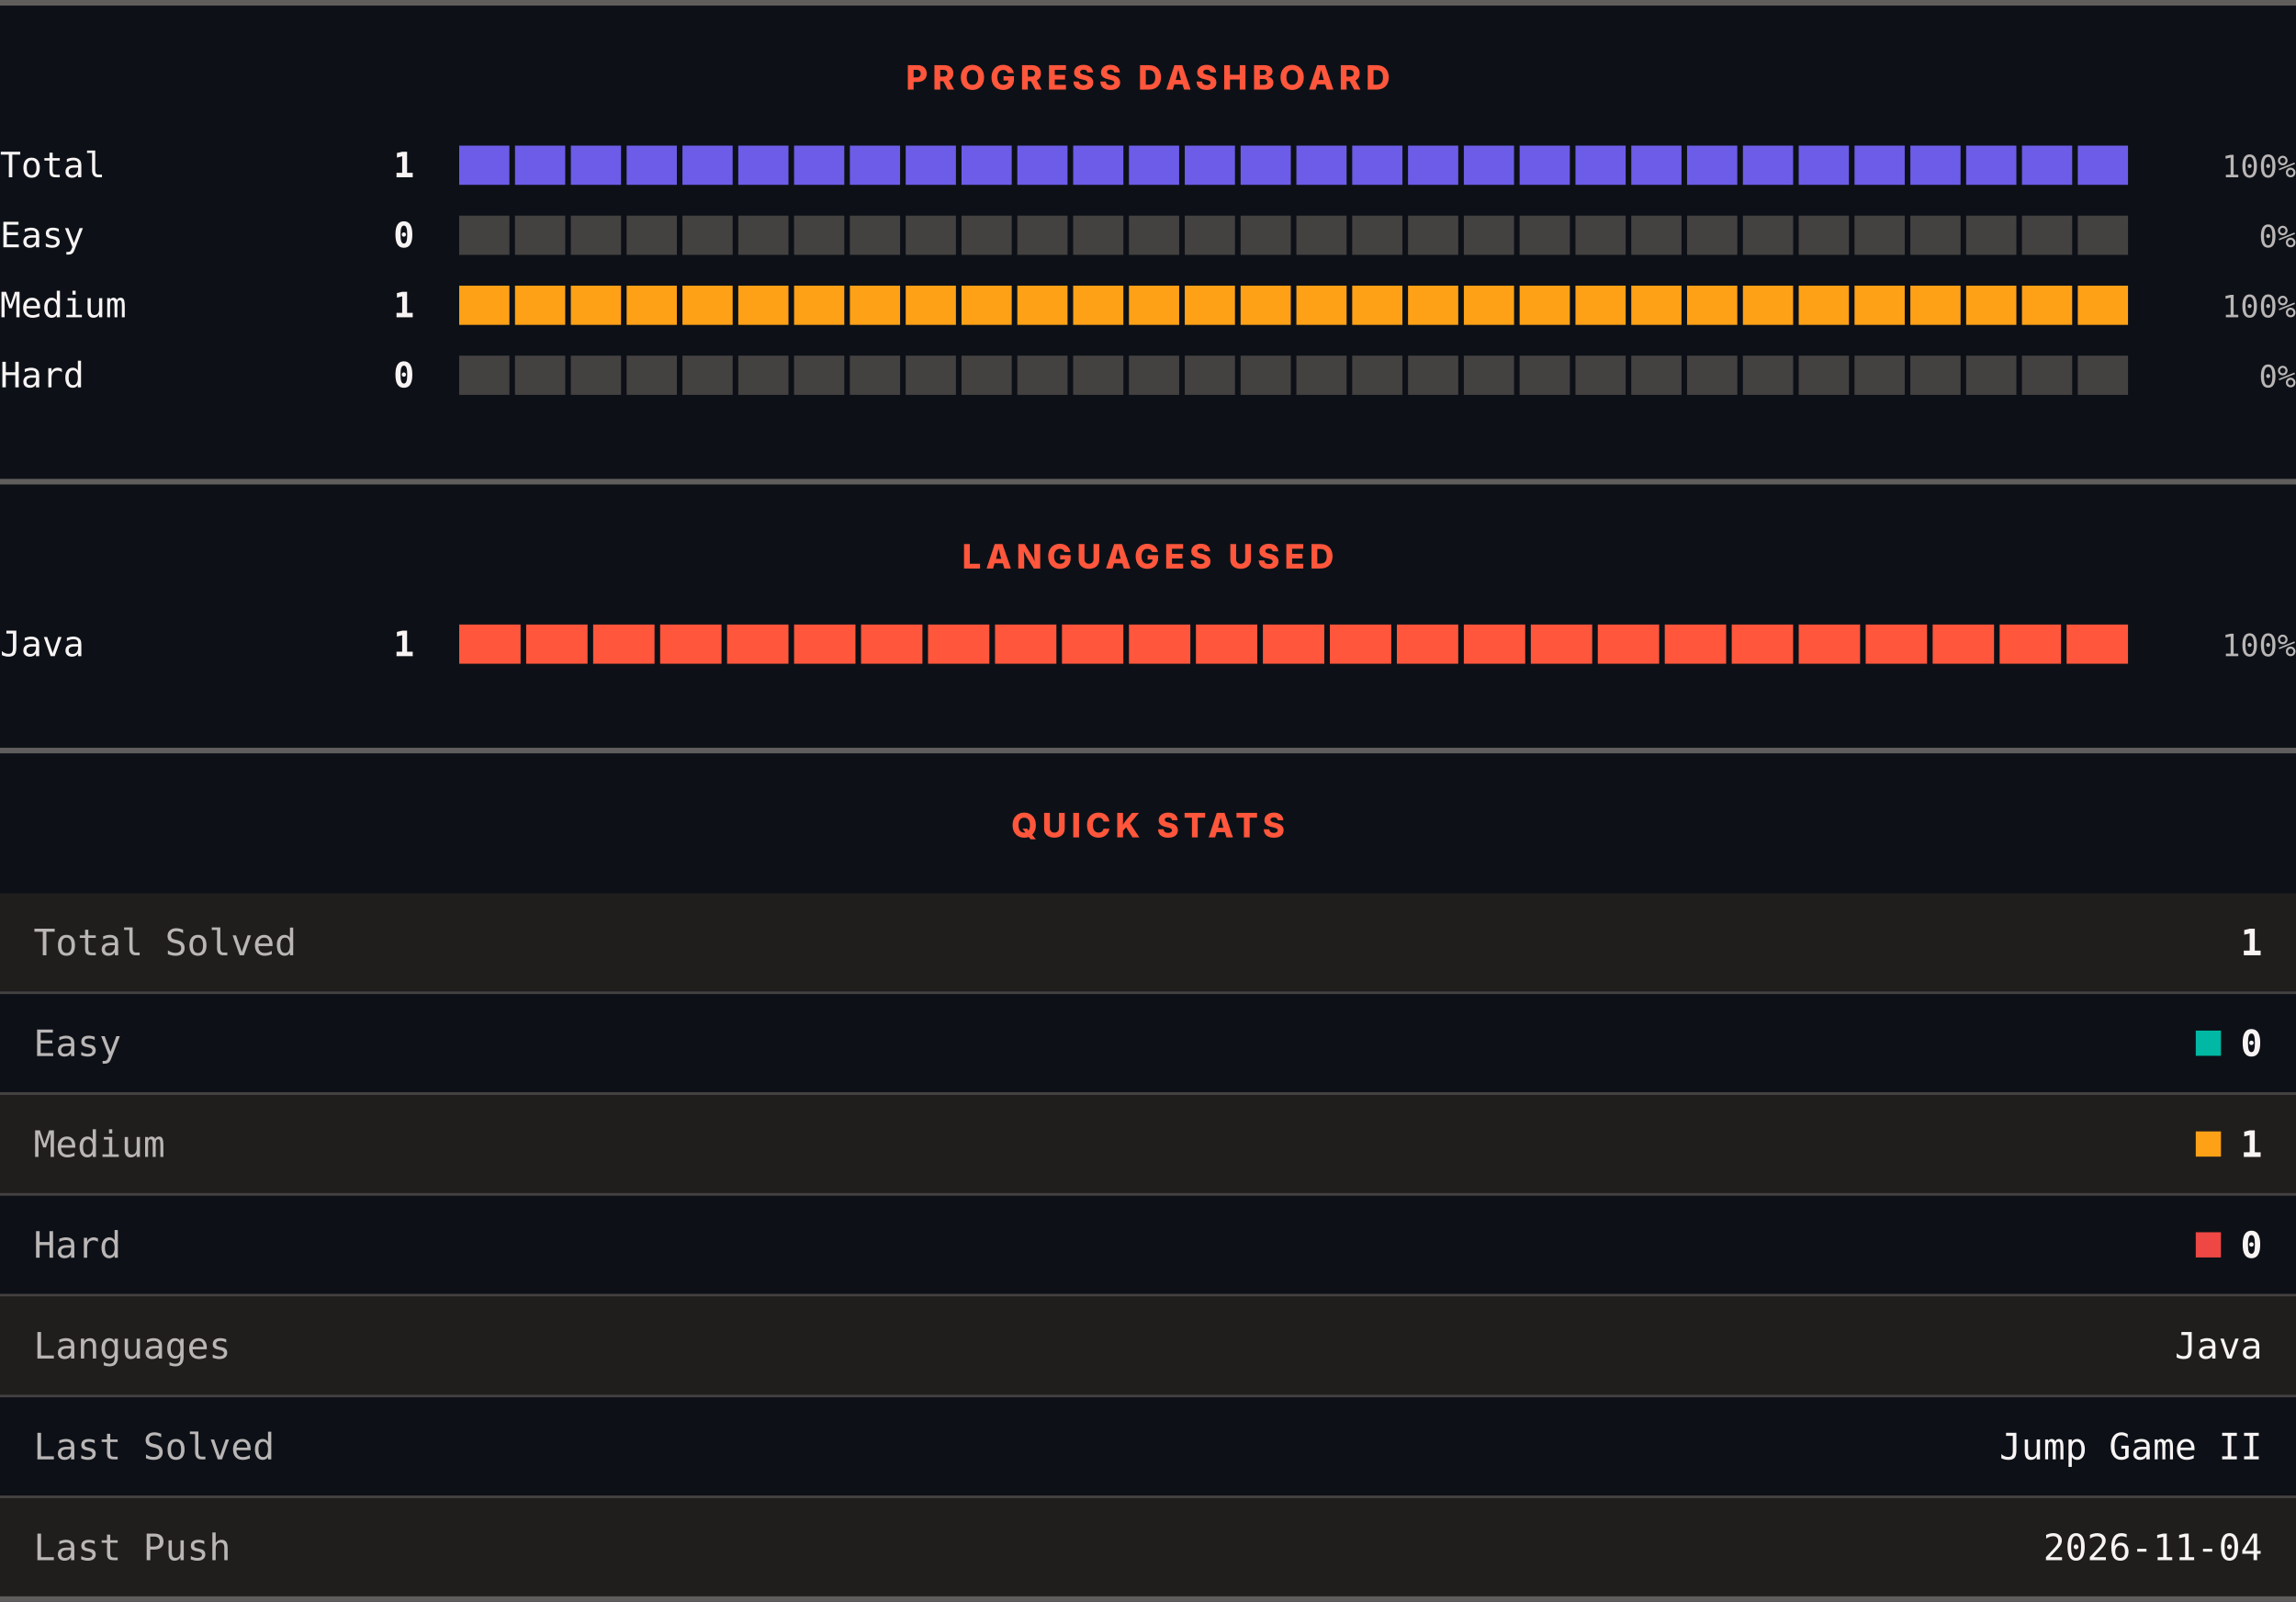
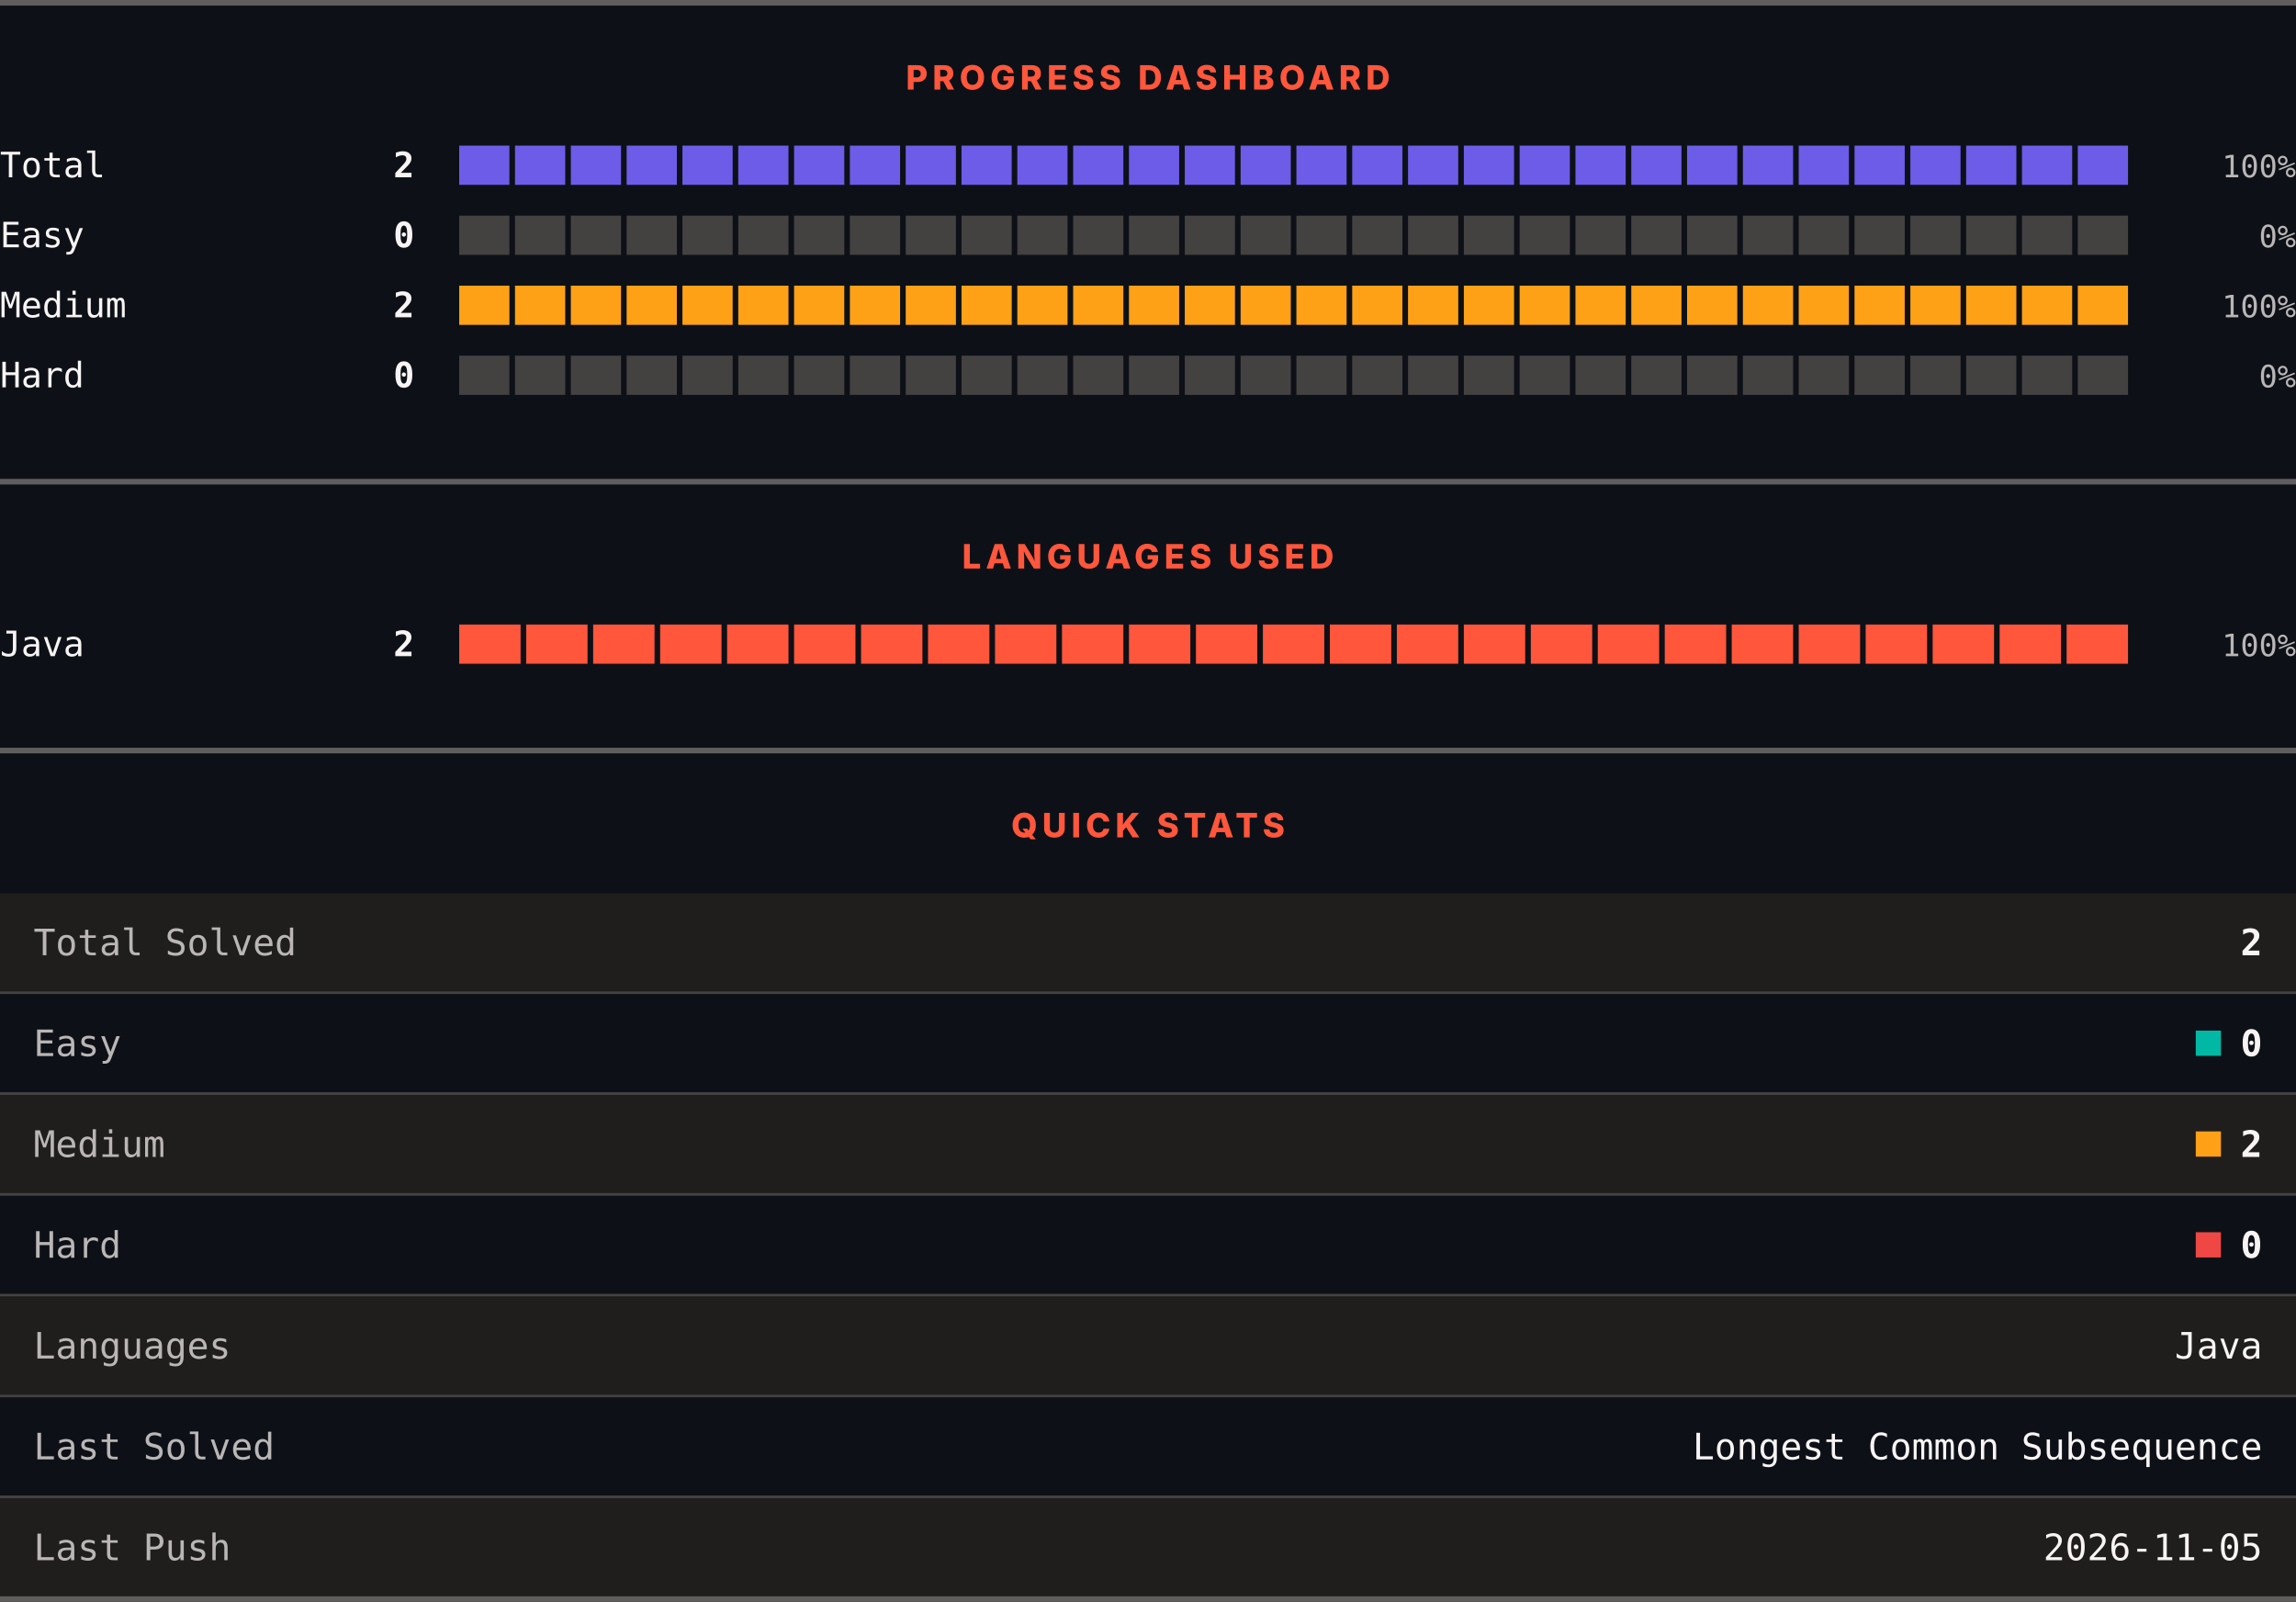
<svg xmlns="http://www.w3.org/2000/svg" width="820" height="572" viewBox="0 0 820 572" role="img" aria-label="LeetCode progress, languages and quick stats">
  <rect width="820" height="572" fill="#0d1117" />
  <rect x="0" y="0" width="820" height="2" fill="#605d5d" />
  <text x="410" y="32" text-anchor="middle" font-family="Archivo, system-ui, -apple-system, Segoe UI, sans-serif" font-size="12" font-weight="800" letter-spacing="1.68" fill="#ff563c">PROGRESS DASHBOARD</text>
  <text x="0" y="63.3" font-family="ui-monospace, SFMono-Regular, Menlo, Consolas, monospace" font-size="12.5" fill="#f8f4f4">Total</text>
-   <text x="148" y="63.3" text-anchor="end" font-family="ui-monospace, SFMono-Regular, Menlo, Consolas, monospace" font-size="12.5" font-weight="700" fill="#f8f4f4">1</text>
+   <text x="148" y="63.3" text-anchor="end" font-family="ui-monospace, SFMono-Regular, Menlo, Consolas, monospace" font-size="12.5" font-weight="700" fill="#f8f4f4">2</text>
  <rect x="164.00" y="52" width="17.93" height="14" fill="#6c5ce7" />
  <rect x="183.93" y="52" width="17.93" height="14" fill="#6c5ce7" />
  <rect x="203.87" y="52" width="17.93" height="14" fill="#6c5ce7" />
  <rect x="223.80" y="52" width="17.93" height="14" fill="#6c5ce7" />
  <rect x="243.73" y="52" width="17.93" height="14" fill="#6c5ce7" />
  <rect x="263.67" y="52" width="17.93" height="14" fill="#6c5ce7" />
  <rect x="283.60" y="52" width="17.93" height="14" fill="#6c5ce7" />
  <rect x="303.53" y="52" width="17.93" height="14" fill="#6c5ce7" />
  <rect x="323.47" y="52" width="17.93" height="14" fill="#6c5ce7" />
  <rect x="343.40" y="52" width="17.93" height="14" fill="#6c5ce7" />
  <rect x="363.33" y="52" width="17.93" height="14" fill="#6c5ce7" />
  <rect x="383.27" y="52" width="17.93" height="14" fill="#6c5ce7" />
  <rect x="403.20" y="52" width="17.93" height="14" fill="#6c5ce7" />
  <rect x="423.13" y="52" width="17.93" height="14" fill="#6c5ce7" />
  <rect x="443.07" y="52" width="17.93" height="14" fill="#6c5ce7" />
  <rect x="463.00" y="52" width="17.93" height="14" fill="#6c5ce7" />
  <rect x="482.93" y="52" width="17.93" height="14" fill="#6c5ce7" />
  <rect x="502.87" y="52" width="17.93" height="14" fill="#6c5ce7" />
  <rect x="522.80" y="52" width="17.93" height="14" fill="#6c5ce7" />
  <rect x="542.73" y="52" width="17.93" height="14" fill="#6c5ce7" />
  <rect x="562.67" y="52" width="17.93" height="14" fill="#6c5ce7" />
  <rect x="582.60" y="52" width="17.93" height="14" fill="#6c5ce7" />
  <rect x="602.53" y="52" width="17.93" height="14" fill="#6c5ce7" />
  <rect x="622.47" y="52" width="17.93" height="14" fill="#6c5ce7" />
  <rect x="642.40" y="52" width="17.93" height="14" fill="#6c5ce7" />
  <rect x="662.33" y="52" width="17.93" height="14" fill="#6c5ce7" />
  <rect x="682.27" y="52" width="17.93" height="14" fill="#6c5ce7" />
  <rect x="702.20" y="52" width="17.93" height="14" fill="#6c5ce7" />
  <rect x="722.13" y="52" width="17.93" height="14" fill="#6c5ce7" />
  <rect x="742.07" y="52" width="17.93" height="14" fill="#6c5ce7" />
  <text x="820" y="63.3" text-anchor="end" font-family="ui-monospace, SFMono-Regular, Menlo, Consolas, monospace" font-size="11" fill="#bab6b6">100%</text>
  <text x="0" y="88.3" font-family="ui-monospace, SFMono-Regular, Menlo, Consolas, monospace" font-size="12.5" fill="#f8f4f4">Easy</text>
  <text x="148" y="88.3" text-anchor="end" font-family="ui-monospace, SFMono-Regular, Menlo, Consolas, monospace" font-size="12.5" font-weight="700" fill="#f8f4f4">0</text>
  <rect x="164.00" y="77" width="17.93" height="14" fill="#444141" />
  <rect x="183.93" y="77" width="17.93" height="14" fill="#444141" />
  <rect x="203.87" y="77" width="17.93" height="14" fill="#444141" />
  <rect x="223.80" y="77" width="17.93" height="14" fill="#444141" />
  <rect x="243.73" y="77" width="17.93" height="14" fill="#444141" />
  <rect x="263.67" y="77" width="17.93" height="14" fill="#444141" />
  <rect x="283.60" y="77" width="17.93" height="14" fill="#444141" />
  <rect x="303.53" y="77" width="17.93" height="14" fill="#444141" />
  <rect x="323.47" y="77" width="17.93" height="14" fill="#444141" />
  <rect x="343.40" y="77" width="17.93" height="14" fill="#444141" />
  <rect x="363.33" y="77" width="17.93" height="14" fill="#444141" />
  <rect x="383.27" y="77" width="17.93" height="14" fill="#444141" />
  <rect x="403.20" y="77" width="17.93" height="14" fill="#444141" />
  <rect x="423.13" y="77" width="17.93" height="14" fill="#444141" />
  <rect x="443.07" y="77" width="17.93" height="14" fill="#444141" />
  <rect x="463.00" y="77" width="17.93" height="14" fill="#444141" />
  <rect x="482.93" y="77" width="17.93" height="14" fill="#444141" />
  <rect x="502.87" y="77" width="17.93" height="14" fill="#444141" />
  <rect x="522.80" y="77" width="17.93" height="14" fill="#444141" />
  <rect x="542.73" y="77" width="17.93" height="14" fill="#444141" />
  <rect x="562.67" y="77" width="17.93" height="14" fill="#444141" />
  <rect x="582.60" y="77" width="17.93" height="14" fill="#444141" />
  <rect x="602.53" y="77" width="17.93" height="14" fill="#444141" />
  <rect x="622.47" y="77" width="17.93" height="14" fill="#444141" />
  <rect x="642.40" y="77" width="17.93" height="14" fill="#444141" />
  <rect x="662.33" y="77" width="17.93" height="14" fill="#444141" />
  <rect x="682.27" y="77" width="17.93" height="14" fill="#444141" />
  <rect x="702.20" y="77" width="17.93" height="14" fill="#444141" />
  <rect x="722.13" y="77" width="17.93" height="14" fill="#444141" />
  <rect x="742.07" y="77" width="17.93" height="14" fill="#444141" />
  <text x="820" y="88.3" text-anchor="end" font-family="ui-monospace, SFMono-Regular, Menlo, Consolas, monospace" font-size="11" fill="#bab6b6">0%</text>
  <text x="0" y="113.3" font-family="ui-monospace, SFMono-Regular, Menlo, Consolas, monospace" font-size="12.5" fill="#f8f4f4">Medium</text>
-   <text x="148" y="113.3" text-anchor="end" font-family="ui-monospace, SFMono-Regular, Menlo, Consolas, monospace" font-size="12.5" font-weight="700" fill="#f8f4f4">1</text>
+   <text x="148" y="113.3" text-anchor="end" font-family="ui-monospace, SFMono-Regular, Menlo, Consolas, monospace" font-size="12.5" font-weight="700" fill="#f8f4f4">2</text>
  <rect x="164.00" y="102" width="17.93" height="14" fill="#ffa116" />
  <rect x="183.93" y="102" width="17.93" height="14" fill="#ffa116" />
  <rect x="203.87" y="102" width="17.93" height="14" fill="#ffa116" />
  <rect x="223.80" y="102" width="17.93" height="14" fill="#ffa116" />
  <rect x="243.73" y="102" width="17.93" height="14" fill="#ffa116" />
  <rect x="263.67" y="102" width="17.93" height="14" fill="#ffa116" />
  <rect x="283.60" y="102" width="17.93" height="14" fill="#ffa116" />
  <rect x="303.53" y="102" width="17.93" height="14" fill="#ffa116" />
  <rect x="323.47" y="102" width="17.93" height="14" fill="#ffa116" />
  <rect x="343.40" y="102" width="17.93" height="14" fill="#ffa116" />
  <rect x="363.33" y="102" width="17.93" height="14" fill="#ffa116" />
  <rect x="383.27" y="102" width="17.93" height="14" fill="#ffa116" />
  <rect x="403.20" y="102" width="17.93" height="14" fill="#ffa116" />
  <rect x="423.13" y="102" width="17.93" height="14" fill="#ffa116" />
  <rect x="443.07" y="102" width="17.93" height="14" fill="#ffa116" />
  <rect x="463.00" y="102" width="17.93" height="14" fill="#ffa116" />
  <rect x="482.93" y="102" width="17.93" height="14" fill="#ffa116" />
  <rect x="502.87" y="102" width="17.93" height="14" fill="#ffa116" />
  <rect x="522.80" y="102" width="17.93" height="14" fill="#ffa116" />
  <rect x="542.73" y="102" width="17.93" height="14" fill="#ffa116" />
  <rect x="562.67" y="102" width="17.93" height="14" fill="#ffa116" />
  <rect x="582.60" y="102" width="17.93" height="14" fill="#ffa116" />
  <rect x="602.53" y="102" width="17.93" height="14" fill="#ffa116" />
  <rect x="622.47" y="102" width="17.93" height="14" fill="#ffa116" />
  <rect x="642.40" y="102" width="17.93" height="14" fill="#ffa116" />
  <rect x="662.33" y="102" width="17.93" height="14" fill="#ffa116" />
  <rect x="682.27" y="102" width="17.93" height="14" fill="#ffa116" />
  <rect x="702.20" y="102" width="17.93" height="14" fill="#ffa116" />
  <rect x="722.13" y="102" width="17.93" height="14" fill="#ffa116" />
  <rect x="742.07" y="102" width="17.93" height="14" fill="#ffa116" />
  <text x="820" y="113.3" text-anchor="end" font-family="ui-monospace, SFMono-Regular, Menlo, Consolas, monospace" font-size="11" fill="#bab6b6">100%</text>
  <text x="0" y="138.3" font-family="ui-monospace, SFMono-Regular, Menlo, Consolas, monospace" font-size="12.5" fill="#f8f4f4">Hard</text>
  <text x="148" y="138.3" text-anchor="end" font-family="ui-monospace, SFMono-Regular, Menlo, Consolas, monospace" font-size="12.5" font-weight="700" fill="#f8f4f4">0</text>
  <rect x="164.00" y="127" width="17.93" height="14" fill="#444141" />
  <rect x="183.93" y="127" width="17.93" height="14" fill="#444141" />
  <rect x="203.87" y="127" width="17.93" height="14" fill="#444141" />
  <rect x="223.80" y="127" width="17.93" height="14" fill="#444141" />
  <rect x="243.73" y="127" width="17.93" height="14" fill="#444141" />
  <rect x="263.67" y="127" width="17.93" height="14" fill="#444141" />
  <rect x="283.60" y="127" width="17.93" height="14" fill="#444141" />
  <rect x="303.53" y="127" width="17.93" height="14" fill="#444141" />
  <rect x="323.47" y="127" width="17.93" height="14" fill="#444141" />
  <rect x="343.40" y="127" width="17.93" height="14" fill="#444141" />
  <rect x="363.33" y="127" width="17.93" height="14" fill="#444141" />
  <rect x="383.27" y="127" width="17.93" height="14" fill="#444141" />
  <rect x="403.20" y="127" width="17.93" height="14" fill="#444141" />
  <rect x="423.13" y="127" width="17.93" height="14" fill="#444141" />
  <rect x="443.07" y="127" width="17.93" height="14" fill="#444141" />
  <rect x="463.00" y="127" width="17.93" height="14" fill="#444141" />
  <rect x="482.93" y="127" width="17.93" height="14" fill="#444141" />
  <rect x="502.87" y="127" width="17.93" height="14" fill="#444141" />
  <rect x="522.80" y="127" width="17.93" height="14" fill="#444141" />
  <rect x="542.73" y="127" width="17.93" height="14" fill="#444141" />
  <rect x="562.67" y="127" width="17.93" height="14" fill="#444141" />
  <rect x="582.60" y="127" width="17.93" height="14" fill="#444141" />
  <rect x="602.53" y="127" width="17.93" height="14" fill="#444141" />
  <rect x="622.47" y="127" width="17.93" height="14" fill="#444141" />
  <rect x="642.40" y="127" width="17.93" height="14" fill="#444141" />
  <rect x="662.33" y="127" width="17.93" height="14" fill="#444141" />
  <rect x="682.27" y="127" width="17.93" height="14" fill="#444141" />
  <rect x="702.20" y="127" width="17.93" height="14" fill="#444141" />
  <rect x="722.13" y="127" width="17.93" height="14" fill="#444141" />
  <rect x="742.07" y="127" width="17.93" height="14" fill="#444141" />
  <text x="820" y="138.3" text-anchor="end" font-family="ui-monospace, SFMono-Regular, Menlo, Consolas, monospace" font-size="11" fill="#bab6b6">0%</text>
  <rect x="0" y="171" width="820" height="2" fill="#605d5d" />
  <text x="410" y="203" text-anchor="middle" font-family="Archivo, system-ui, -apple-system, Segoe UI, sans-serif" font-size="12" font-weight="800" letter-spacing="1.68" fill="#ff563c">LANGUAGES USED</text>
  <text x="0" y="234.3" font-family="ui-monospace, SFMono-Regular, Menlo, Consolas, monospace" font-size="12.5" fill="#f8f4f4">Java</text>
-   <text x="148" y="234.3" text-anchor="end" font-family="ui-monospace, SFMono-Regular, Menlo, Consolas, monospace" font-size="12.5" font-weight="700" fill="#f8f4f4">1</text>
+   <text x="148" y="234.3" text-anchor="end" font-family="ui-monospace, SFMono-Regular, Menlo, Consolas, monospace" font-size="12.5" font-weight="700" fill="#f8f4f4">2</text>
  <rect x="164.00" y="223" width="21.92" height="14" fill="#ff563c" />
  <rect x="187.92" y="223" width="21.92" height="14" fill="#ff563c" />
  <rect x="211.84" y="223" width="21.92" height="14" fill="#ff563c" />
  <rect x="235.76" y="223" width="21.92" height="14" fill="#ff563c" />
  <rect x="259.68" y="223" width="21.92" height="14" fill="#ff563c" />
  <rect x="283.60" y="223" width="21.92" height="14" fill="#ff563c" />
  <rect x="307.52" y="223" width="21.92" height="14" fill="#ff563c" />
  <rect x="331.44" y="223" width="21.92" height="14" fill="#ff563c" />
  <rect x="355.36" y="223" width="21.92" height="14" fill="#ff563c" />
  <rect x="379.28" y="223" width="21.92" height="14" fill="#ff563c" />
  <rect x="403.20" y="223" width="21.92" height="14" fill="#ff563c" />
  <rect x="427.12" y="223" width="21.92" height="14" fill="#ff563c" />
  <rect x="451.04" y="223" width="21.92" height="14" fill="#ff563c" />
  <rect x="474.96" y="223" width="21.92" height="14" fill="#ff563c" />
  <rect x="498.88" y="223" width="21.92" height="14" fill="#ff563c" />
  <rect x="522.80" y="223" width="21.92" height="14" fill="#ff563c" />
  <rect x="546.72" y="223" width="21.92" height="14" fill="#ff563c" />
  <rect x="570.64" y="223" width="21.92" height="14" fill="#ff563c" />
  <rect x="594.56" y="223" width="21.92" height="14" fill="#ff563c" />
  <rect x="618.48" y="223" width="21.92" height="14" fill="#ff563c" />
  <rect x="642.40" y="223" width="21.92" height="14" fill="#ff563c" />
  <rect x="666.32" y="223" width="21.92" height="14" fill="#ff563c" />
  <rect x="690.24" y="223" width="21.92" height="14" fill="#ff563c" />
  <rect x="714.16" y="223" width="21.92" height="14" fill="#ff563c" />
  <rect x="738.08" y="223" width="21.92" height="14" fill="#ff563c" />
  <text x="820" y="234.3" text-anchor="end" font-family="ui-monospace, SFMono-Regular, Menlo, Consolas, monospace" font-size="11" fill="#bab6b6">100%</text>
  <rect x="0" y="267" width="820" height="2" fill="#605d5d" />
  <text x="410" y="299" text-anchor="middle" font-family="Archivo, system-ui, -apple-system, Segoe UI, sans-serif" font-size="12" font-weight="800" letter-spacing="1.68" fill="#ff563c">QUICK STATS</text>
  <rect x="0" y="319" width="820" height="35" fill="#201e1d" />
  <text x="12" y="341.1" font-family="ui-monospace, SFMono-Regular, Menlo, Consolas, monospace" font-size="13" fill="#bab6b6">Total Solved</text>
-   <text x="808" y="341.1" text-anchor="end" font-family="ui-monospace, SFMono-Regular, Menlo, Consolas, monospace" font-size="13" font-weight="700" fill="#f8f4f4">1</text>
+   <text x="808" y="341.1" text-anchor="end" font-family="ui-monospace, SFMono-Regular, Menlo, Consolas, monospace" font-size="13" font-weight="700" fill="#f8f4f4">2</text>
  <rect x="0" y="354" width="820" height="1" fill="#444141" />
  <rect x="0" y="355" width="820" height="35" fill="#0d1117" />
  <text x="12" y="377.1" font-family="ui-monospace, SFMono-Regular, Menlo, Consolas, monospace" font-size="13" fill="#bab6b6">Easy</text>
  <rect x="784.2" y="368" width="9" height="9" fill="#00b8a3" />
  <text x="808" y="377.1" text-anchor="end" font-family="ui-monospace, SFMono-Regular, Menlo, Consolas, monospace" font-size="13" font-weight="700" fill="#f8f4f4">0</text>
  <rect x="0" y="390" width="820" height="1" fill="#444141" />
  <rect x="0" y="391" width="820" height="35" fill="#201e1d" />
  <text x="12" y="413.1" font-family="ui-monospace, SFMono-Regular, Menlo, Consolas, monospace" font-size="13" fill="#bab6b6">Medium</text>
  <rect x="784.2" y="404" width="9" height="9" fill="#ffa116" />
-   <text x="808" y="413.1" text-anchor="end" font-family="ui-monospace, SFMono-Regular, Menlo, Consolas, monospace" font-size="13" font-weight="700" fill="#f8f4f4">1</text>
+   <text x="808" y="413.1" text-anchor="end" font-family="ui-monospace, SFMono-Regular, Menlo, Consolas, monospace" font-size="13" font-weight="700" fill="#f8f4f4">2</text>
  <rect x="0" y="426" width="820" height="1" fill="#444141" />
  <rect x="0" y="427" width="820" height="35" fill="#0d1117" />
  <text x="12" y="449.1" font-family="ui-monospace, SFMono-Regular, Menlo, Consolas, monospace" font-size="13" fill="#bab6b6">Hard</text>
  <rect x="784.2" y="440" width="9" height="9" fill="#ef4743" />
  <text x="808" y="449.1" text-anchor="end" font-family="ui-monospace, SFMono-Regular, Menlo, Consolas, monospace" font-size="13" font-weight="700" fill="#f8f4f4">0</text>
  <rect x="0" y="462" width="820" height="1" fill="#444141" />
  <rect x="0" y="463" width="820" height="35" fill="#201e1d" />
  <text x="12" y="485.1" font-family="ui-monospace, SFMono-Regular, Menlo, Consolas, monospace" font-size="13" fill="#bab6b6">Languages</text>
  <text x="808" y="485.1" text-anchor="end" font-family="ui-monospace, SFMono-Regular, Menlo, Consolas, monospace" font-size="13" fill="#f8f4f4">Java</text>
  <rect x="0" y="498" width="820" height="1" fill="#444141" />
  <rect x="0" y="499" width="820" height="35" fill="#0d1117" />
  <text x="12" y="521.1" font-family="ui-monospace, SFMono-Regular, Menlo, Consolas, monospace" font-size="13" fill="#bab6b6">Last Solved</text>
-   <text x="808" y="521.1" text-anchor="end" font-family="ui-monospace, SFMono-Regular, Menlo, Consolas, monospace" font-size="13" fill="#f8f4f4">Jump Game II</text>
+   <text x="808" y="521.1" text-anchor="end" font-family="ui-monospace, SFMono-Regular, Menlo, Consolas, monospace" font-size="13" fill="#f8f4f4">Longest Common Subsequence</text>
  <rect x="0" y="534" width="820" height="1" fill="#444141" />
  <rect x="0" y="535" width="820" height="35" fill="#201e1d" />
  <text x="12" y="557.1" font-family="ui-monospace, SFMono-Regular, Menlo, Consolas, monospace" font-size="13" fill="#bab6b6">Last Push</text>
-   <text x="808" y="557.1" text-anchor="end" font-family="ui-monospace, SFMono-Regular, Menlo, Consolas, monospace" font-size="13" fill="#f8f4f4">2026-11-04</text>
+   <text x="808" y="557.1" text-anchor="end" font-family="ui-monospace, SFMono-Regular, Menlo, Consolas, monospace" font-size="13" fill="#f8f4f4">2026-11-05</text>
  <rect x="0" y="570" width="820" height="2" fill="#605d5d" />
</svg>
